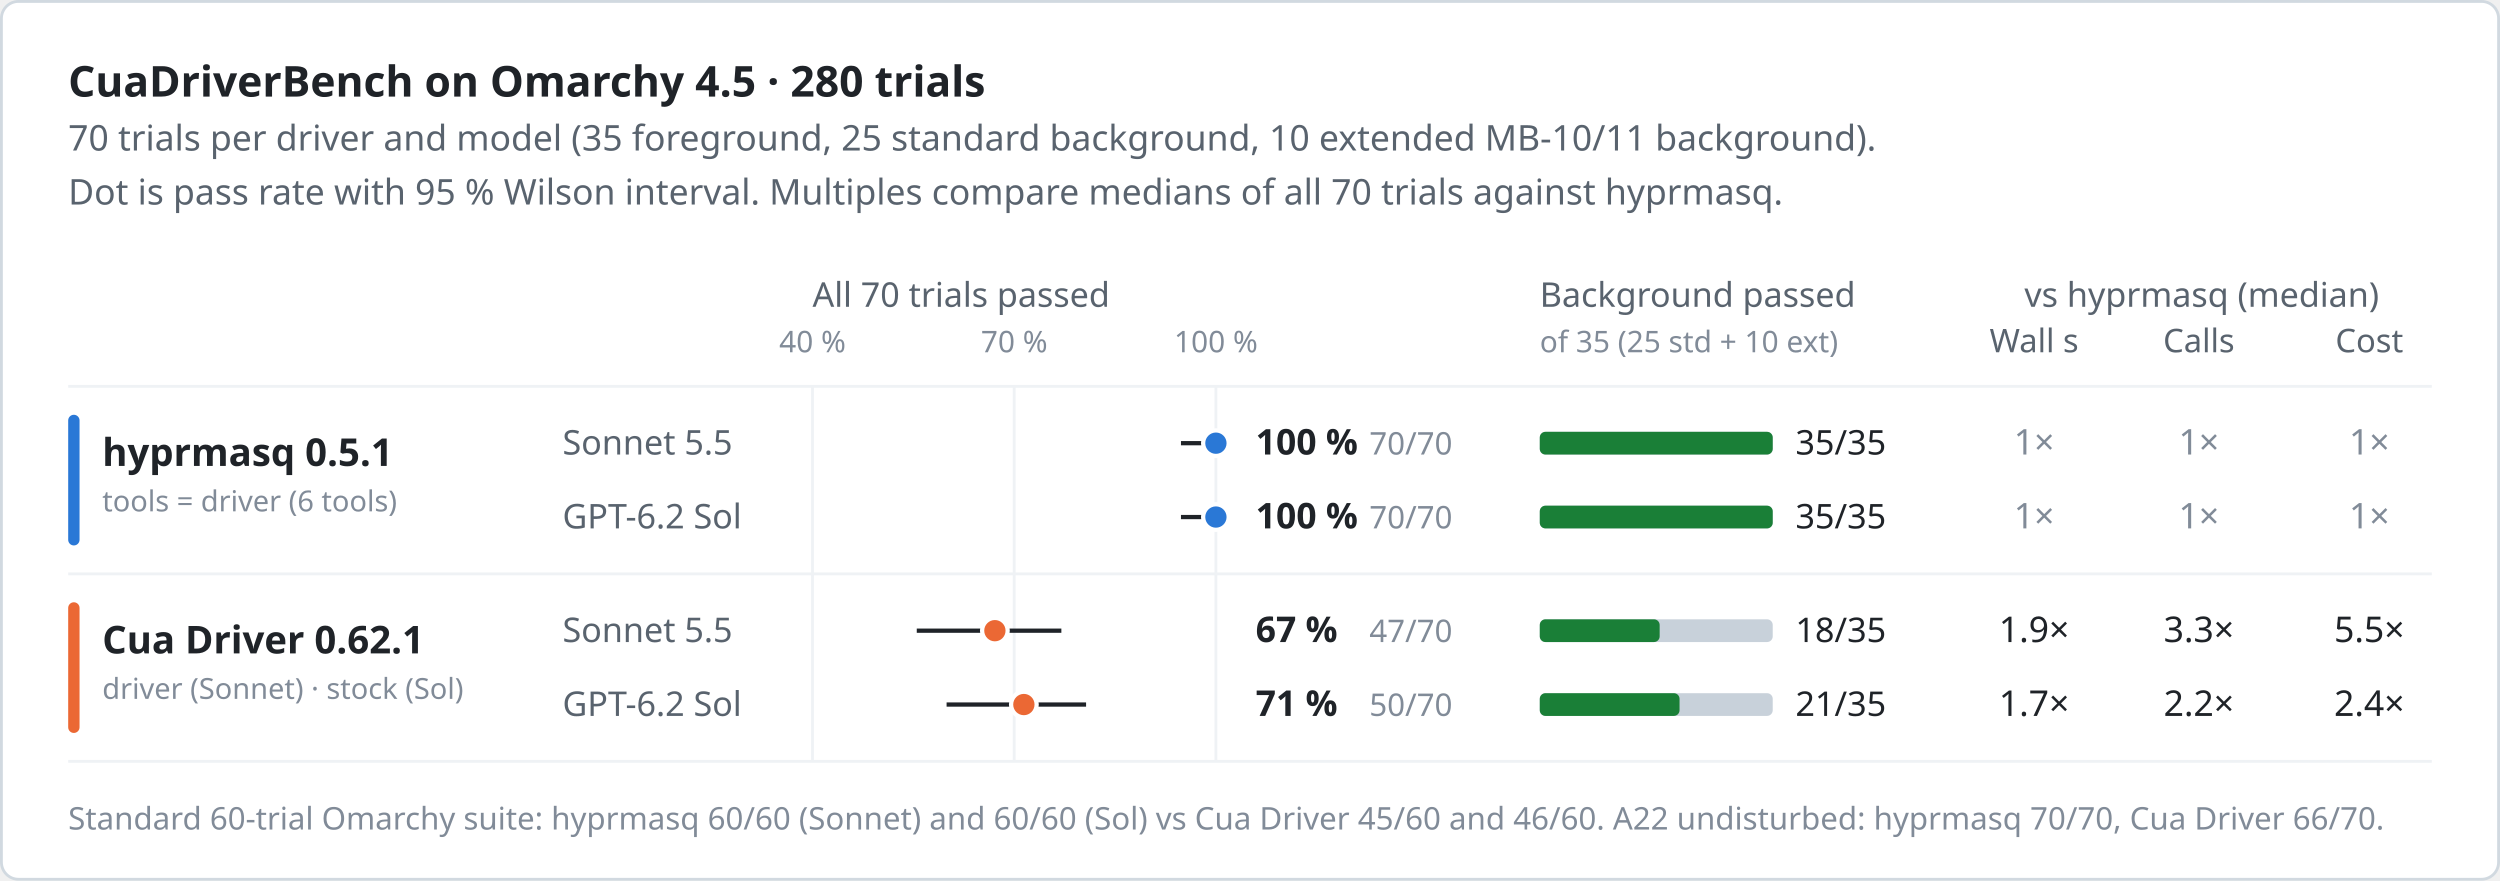
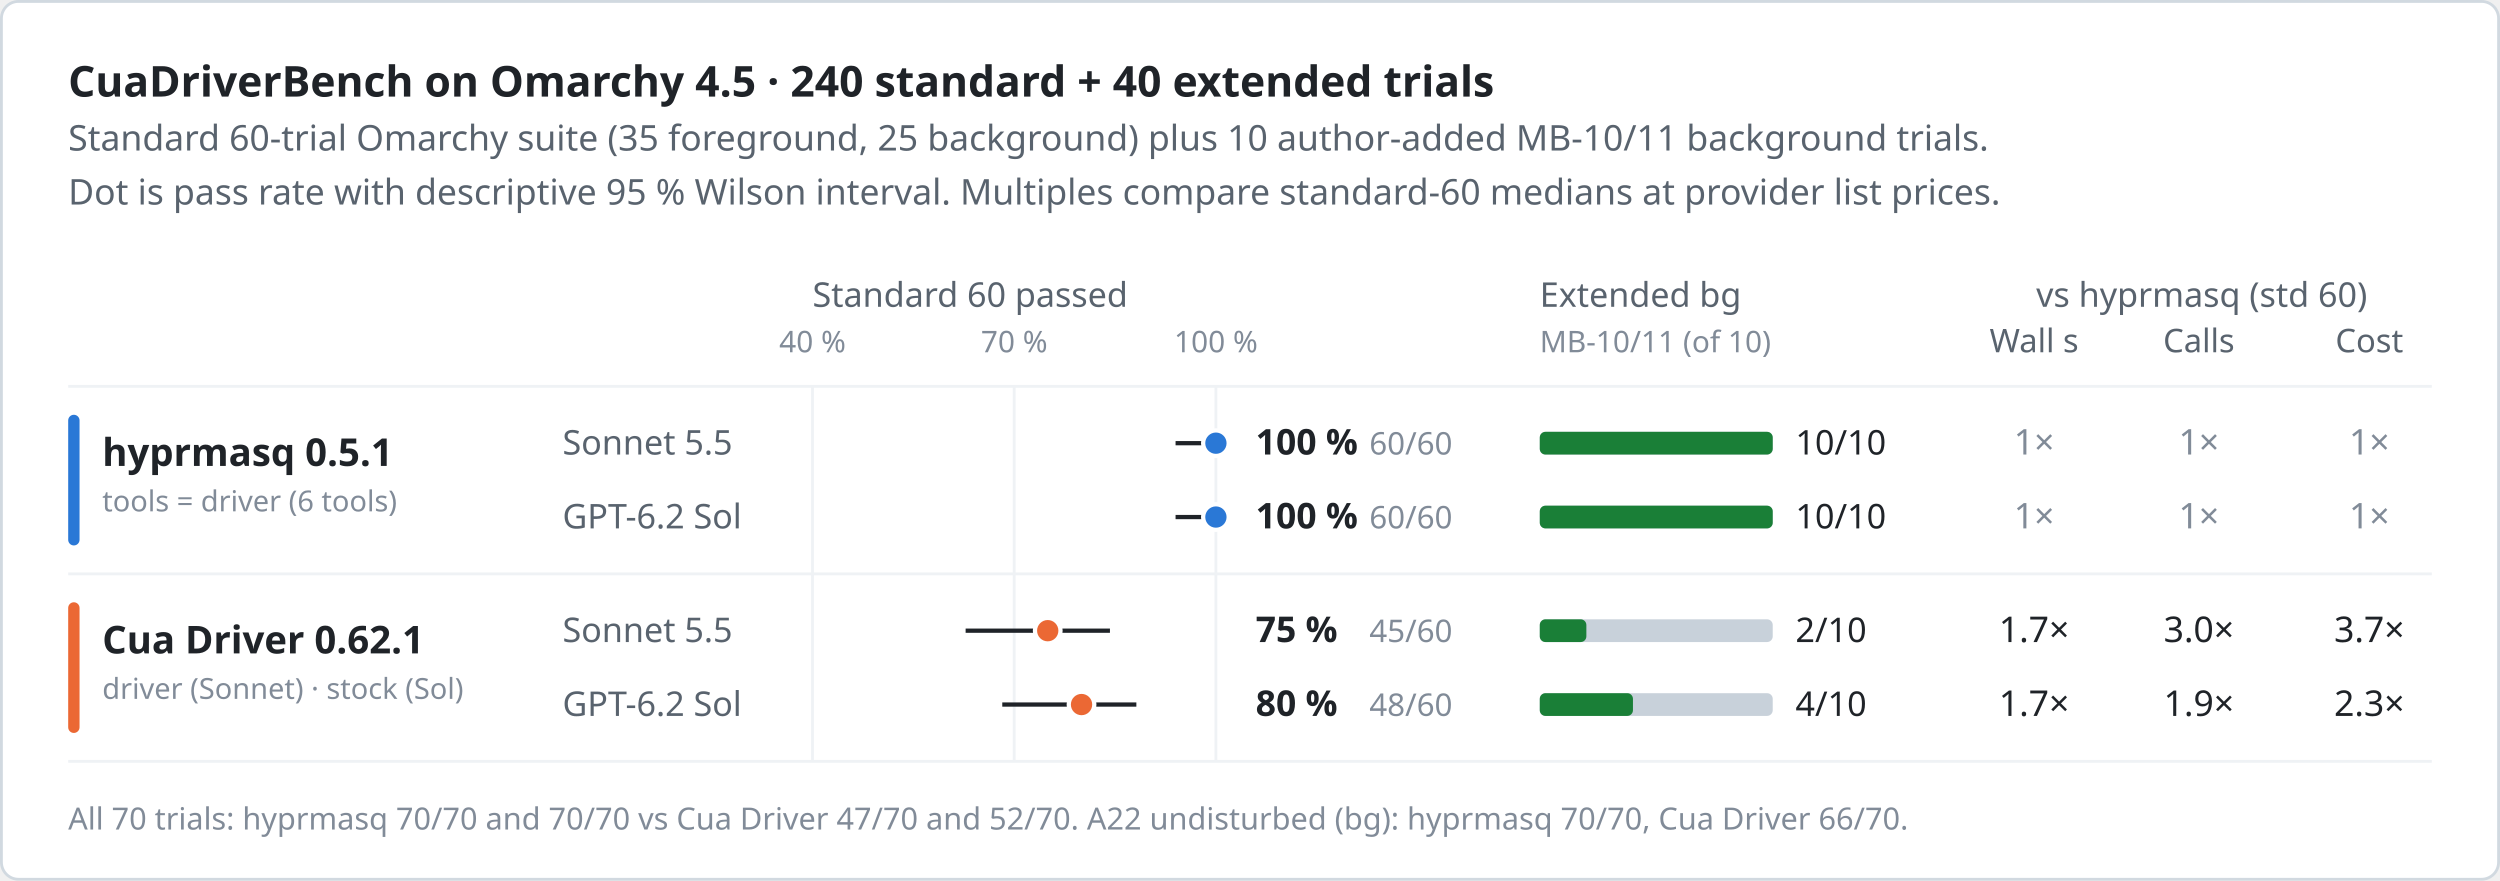
- <svg xmlns="http://www.w3.org/2000/svg" width="880" height="310" viewBox="0 0 880 310" role="img" aria-label="CuaDriverBench on Omarchy 4.5 across 280 trials (Claude Sonnet 5.5 and GPT-6.2 Sol): pass rate with 95 % Wilson interval on all 70 trials, background pass bar, and wall time, tool calls and list-price cost as multiples of hyprmasq 0.5.1.">
+ <svg xmlns="http://www.w3.org/2000/svg" width="880" height="310" viewBox="0 0 880 310" role="img" aria-label="CuaDriverBench on Omarchy 4.5 across 280 trials (Claude Sonnet 5.5 and GPT-6.2 Sol): standard 60-trial Omarchy suite pass rate with descriptive 95 % Wilson interval, extended MB-10/11 background pass bar, and standard-suite median wall time, tool calls and API list-price cost as multiples of hyprmasq 0.5.1.">
  <style>text{font-family:-apple-system, BlinkMacSystemFont, "Segoe UI", "Noto Sans", Helvetica, Arial, sans-serif;font-variant-numeric:tabular-nums}.t{fill:#1f2328}.t2{fill:#59636e}.m{fill:#818b98}.bg{fill:#ffffff;stroke:#d1d9e0}.grid{stroke:#eff2f5;stroke-width:1}.axis{stroke:#d1d9e0;stroke-width:1}.out{fill:#c8d1da}.pass{fill:#1a7f37}.dot0{fill:#2a78d6;stroke:#ffffff;stroke-width:1.5}.dot1{fill:#eb6834;stroke:#ffffff;stroke-width:1.5}.ring1{fill:#ffffff;stroke:#eb6834;stroke-width:1.75}.dot{fill:#424a53;stroke:#ffffff;stroke-width:1.5}.whisker{stroke:#1f2328;stroke-width:1.5}.range{stroke:#d1d9e0;stroke-width:1.5}.s0{fill:#2a78d6}.s1{fill:#eb6834}.s6{fill:#6250d6}.s7{fill:#e34948}</style>
  <rect x="0.5" y="0.5" width="879" height="309" rx="6" class="bg" />
-   <text x="24" y="34" class="t" font-size="15" font-weight="600">CuaDriverBench on Omarchy 4.5 · 280 trials</text>
-   <text x="24" y="53" class="t2" font-size="12.5">70 trials per driver and model (35 foreground, 25 standard background, 10 extended MB-10/11 background).</text>
-   <text x="24" y="72" class="t2" font-size="12.5">Dot is pass rate with 95 % Wilson interval. Multiples compare medians of all 70 trials against hyprmasq.</text>
-   <text x="286" y="108" class="t2" font-size="12">All 70 trials passed</text>
+   <text x="24" y="34" class="t" font-size="15" font-weight="600">CuaDriverBench on Omarchy 4.5 · 240 standard + 40 extended trials</text>
+   <text x="24" y="53" class="t2" font-size="12.5">Standard 60-trial Omarchy suite (35 foreground, 25 background) plus 10 author-added MB-10/11 background trials.</text>
+   <text x="24" y="72" class="t2" font-size="12.5">Dot is pass rate with descriptive 95 % Wilson interval. Multiples compare standard-60 medians at provider list prices.</text>
+   <text x="286" y="108" class="t2" font-size="12">Standard 60 passed</text>
  <text x="286" y="124" class="m" font-size="10.5" text-anchor="middle">40 %</text>
  <line x1="286" y1="136" x2="286" y2="268" class="grid" />
  <text x="357" y="124" class="m" font-size="10.5" text-anchor="middle">70 %</text>
  <line x1="357" y1="136" x2="357" y2="268" class="grid" />
  <text x="428" y="124" class="m" font-size="10.5" text-anchor="middle">100 %</text>
  <line x1="428" y1="136" x2="428" y2="268" class="grid" />
-   <text x="542" y="108" class="t2" font-size="12">Background passed</text>
-   <text x="542" y="124" class="m" font-size="10.5">of 35 (25 std + 10 ext)</text>
-   <text x="775" y="108" class="t2" font-size="12" text-anchor="middle">vs hyprmasq (median)</text>
+   <text x="542" y="108" class="t2" font-size="12">Extended bg</text>
+   <text x="542" y="124" class="m" font-size="10.5">MB-10/11 (of 10)</text>
+   <text x="775" y="108" class="t2" font-size="12" text-anchor="middle">vs hyprmasq (std 60)</text>
  <text x="716" y="124" class="t2" font-size="11.5" text-anchor="middle">Wall s</text>
  <text x="774" y="124" class="t2" font-size="11.5" text-anchor="middle">Calls</text>
  <text x="834" y="124" class="t2" font-size="11.5" text-anchor="middle">Cost</text>
  <line x1="24" y1="136" x2="856" y2="136" class="grid" />
  <rect x="24" y="146" width="4" height="46" class="s0" rx="2" />
  <text x="36" y="164" class="t" font-size="13.5" font-weight="600">hyprmasq 0.5.1</text>
  <text x="36" y="180" class="m" font-size="10.2">tools = driver (6 tools)</text>
  <text x="198" y="160" class="t2" font-size="12">Sonnet 5.5</text>
-   <line x1="415.7" y1="156" x2="428" y2="156" class="whisker" />
+   <line x1="413.8" y1="156" x2="428" y2="156" class="whisker" />
  <circle cx="428" cy="156" r="4.5" class="dot0" />
  <text x="442" y="160" class="t" font-size="12.5" font-weight="600">100 %</text>
-   <text x="482" y="160" class="m" font-size="11">70/70</text>
+   <text x="482" y="160" class="m" font-size="11">60/60</text>
  <rect x="542" y="152" width="82" height="8" class="out" rx="2" />
  <rect x="542" y="152" width="82" height="8" class="pass" rx="2" />
-   <text x="632" y="160" class="t" font-size="12">35/35</text>
+   <text x="632" y="160" class="t" font-size="12">10/10</text>
  <text x="716" y="160" class="m" font-size="12.5" text-anchor="middle">1×</text>
  <text x="774" y="160" class="m" font-size="12.5" text-anchor="middle">1×</text>
  <text x="834" y="160" class="m" font-size="12.5" text-anchor="middle">1×</text>
  <text x="198" y="186" class="t2" font-size="12">GPT-6.2 Sol</text>
-   <line x1="415.7" y1="182" x2="428" y2="182" class="whisker" />
+   <line x1="413.8" y1="182" x2="428" y2="182" class="whisker" />
  <circle cx="428" cy="182" r="4.5" class="dot0" />
  <text x="442" y="186" class="t" font-size="12.5" font-weight="600">100 %</text>
-   <text x="482" y="186" class="m" font-size="11">70/70</text>
+   <text x="482" y="186" class="m" font-size="11">60/60</text>
  <rect x="542" y="178" width="82" height="8" class="out" rx="2" />
  <rect x="542" y="178" width="82" height="8" class="pass" rx="2" />
-   <text x="632" y="186" class="t" font-size="12">35/35</text>
+   <text x="632" y="186" class="t" font-size="12">10/10</text>
  <text x="716" y="186" class="m" font-size="12.5" text-anchor="middle">1×</text>
  <text x="774" y="186" class="m" font-size="12.5" text-anchor="middle">1×</text>
  <text x="834" y="186" class="m" font-size="12.5" text-anchor="middle">1×</text>
  <line x1="24" y1="202" x2="856" y2="202" class="grid" />
  <rect x="24" y="212" width="4" height="46" class="s1" rx="2" />
  <text x="36" y="230" class="t" font-size="13.5" font-weight="600">Cua Driver 0.62.1</text>
  <text x="36" y="246" class="m" font-size="10.2">driver (Sonnet) · stock (Sol)</text>
  <text x="198" y="226" class="t2" font-size="12">Sonnet 5.5</text>
-   <line x1="322.7" y1="222" x2="373.6" y2="222" class="whisker" />
-   <circle cx="350.2" cy="222" r="4.5" class="dot1" />
-   <text x="442" y="226" class="t" font-size="12.5" font-weight="600">67 %</text>
-   <text x="482" y="226" class="m" font-size="11">47/70</text>
+   <line x1="339.9" y1="222" x2="390.7" y2="222" class="whisker" />
+   <circle cx="368.8" cy="222" r="4.5" class="dot1" />
+   <text x="442" y="226" class="t" font-size="12.5" font-weight="600">75 %</text>
+   <text x="482" y="226" class="m" font-size="11">45/60</text>
  <rect x="542" y="218" width="82" height="8" class="out" rx="2" />
-   <rect x="542" y="218" width="42.2" height="8" class="pass" rx="2" />
-   <text x="632" y="226" class="t" font-size="12">18/35</text>
-   <text x="716" y="226" class="t" font-size="12.5" text-anchor="middle">1.9×</text>
-   <text x="774" y="226" class="t" font-size="12.5" text-anchor="middle">3.3×</text>
-   <text x="834" y="226" class="t" font-size="12.5" text-anchor="middle">5.5×</text>
+   <rect x="542" y="218" width="16.4" height="8" class="pass" rx="2" />
+   <text x="632" y="226" class="t" font-size="12">2/10</text>
+   <text x="716" y="226" class="t" font-size="12.5" text-anchor="middle">1.7×</text>
+   <text x="774" y="226" class="t" font-size="12.5" text-anchor="middle">3.0×</text>
+   <text x="834" y="226" class="t" font-size="12.5" text-anchor="middle">3.7×</text>
  <text x="198" y="252" class="t2" font-size="12">GPT-6.2 Sol</text>
-   <line x1="333.2" y1="248" x2="382.3" y2="248" class="whisker" />
-   <circle cx="360.4" cy="248" r="4.5" class="dot1" />
-   <text x="442" y="252" class="t" font-size="12.5" font-weight="600">71 %</text>
-   <text x="482" y="252" class="m" font-size="11">50/70</text>
+   <line x1="352.8" y1="248" x2="400" y2="248" class="whisker" />
+   <circle cx="380.7" cy="248" r="4.5" class="dot1" />
+   <text x="442" y="252" class="t" font-size="12.5" font-weight="600">80 %</text>
+   <text x="482" y="252" class="m" font-size="11">48/60</text>
  <rect x="542" y="244" width="82" height="8" class="out" rx="2" />
-   <rect x="542" y="244" width="49.2" height="8" class="pass" rx="2" />
-   <text x="632" y="252" class="t" font-size="12">21/35</text>
+   <rect x="542" y="244" width="32.8" height="8" class="pass" rx="2" />
+   <text x="632" y="252" class="t" font-size="12">4/10</text>
  <text x="716" y="252" class="t" font-size="12.5" text-anchor="middle">1.7×</text>
-   <text x="774" y="252" class="t" font-size="12.5" text-anchor="middle">2.2×</text>
-   <text x="834" y="252" class="t" font-size="12.5" text-anchor="middle">2.4×</text>
+   <text x="774" y="252" class="t" font-size="12.5" text-anchor="middle">1.9×</text>
+   <text x="834" y="252" class="t" font-size="12.5" text-anchor="middle">2.3×</text>
  <line x1="24" y1="268" x2="856" y2="268" class="grid" />
-   <text x="24" y="292" class="m" font-size="11">Standard 60-trial Omarchy suite: hyprmasq 60/60 (Sonnet) and 60/60 (Sol) vs Cua Driver 45/60 and 46/60. A22 undisturbed: hyprmasq 70/70, Cua Driver 66/70.</text>
+   <text x="24" y="292" class="m" font-size="10.8">All 70 trials: hyprmasq 70/70 and 70/70 vs Cua Driver 47/70 and 52/70. A22 undisturbed (bg): hyprmasq 70/70, Cua Driver 66/70.</text>
</svg>
